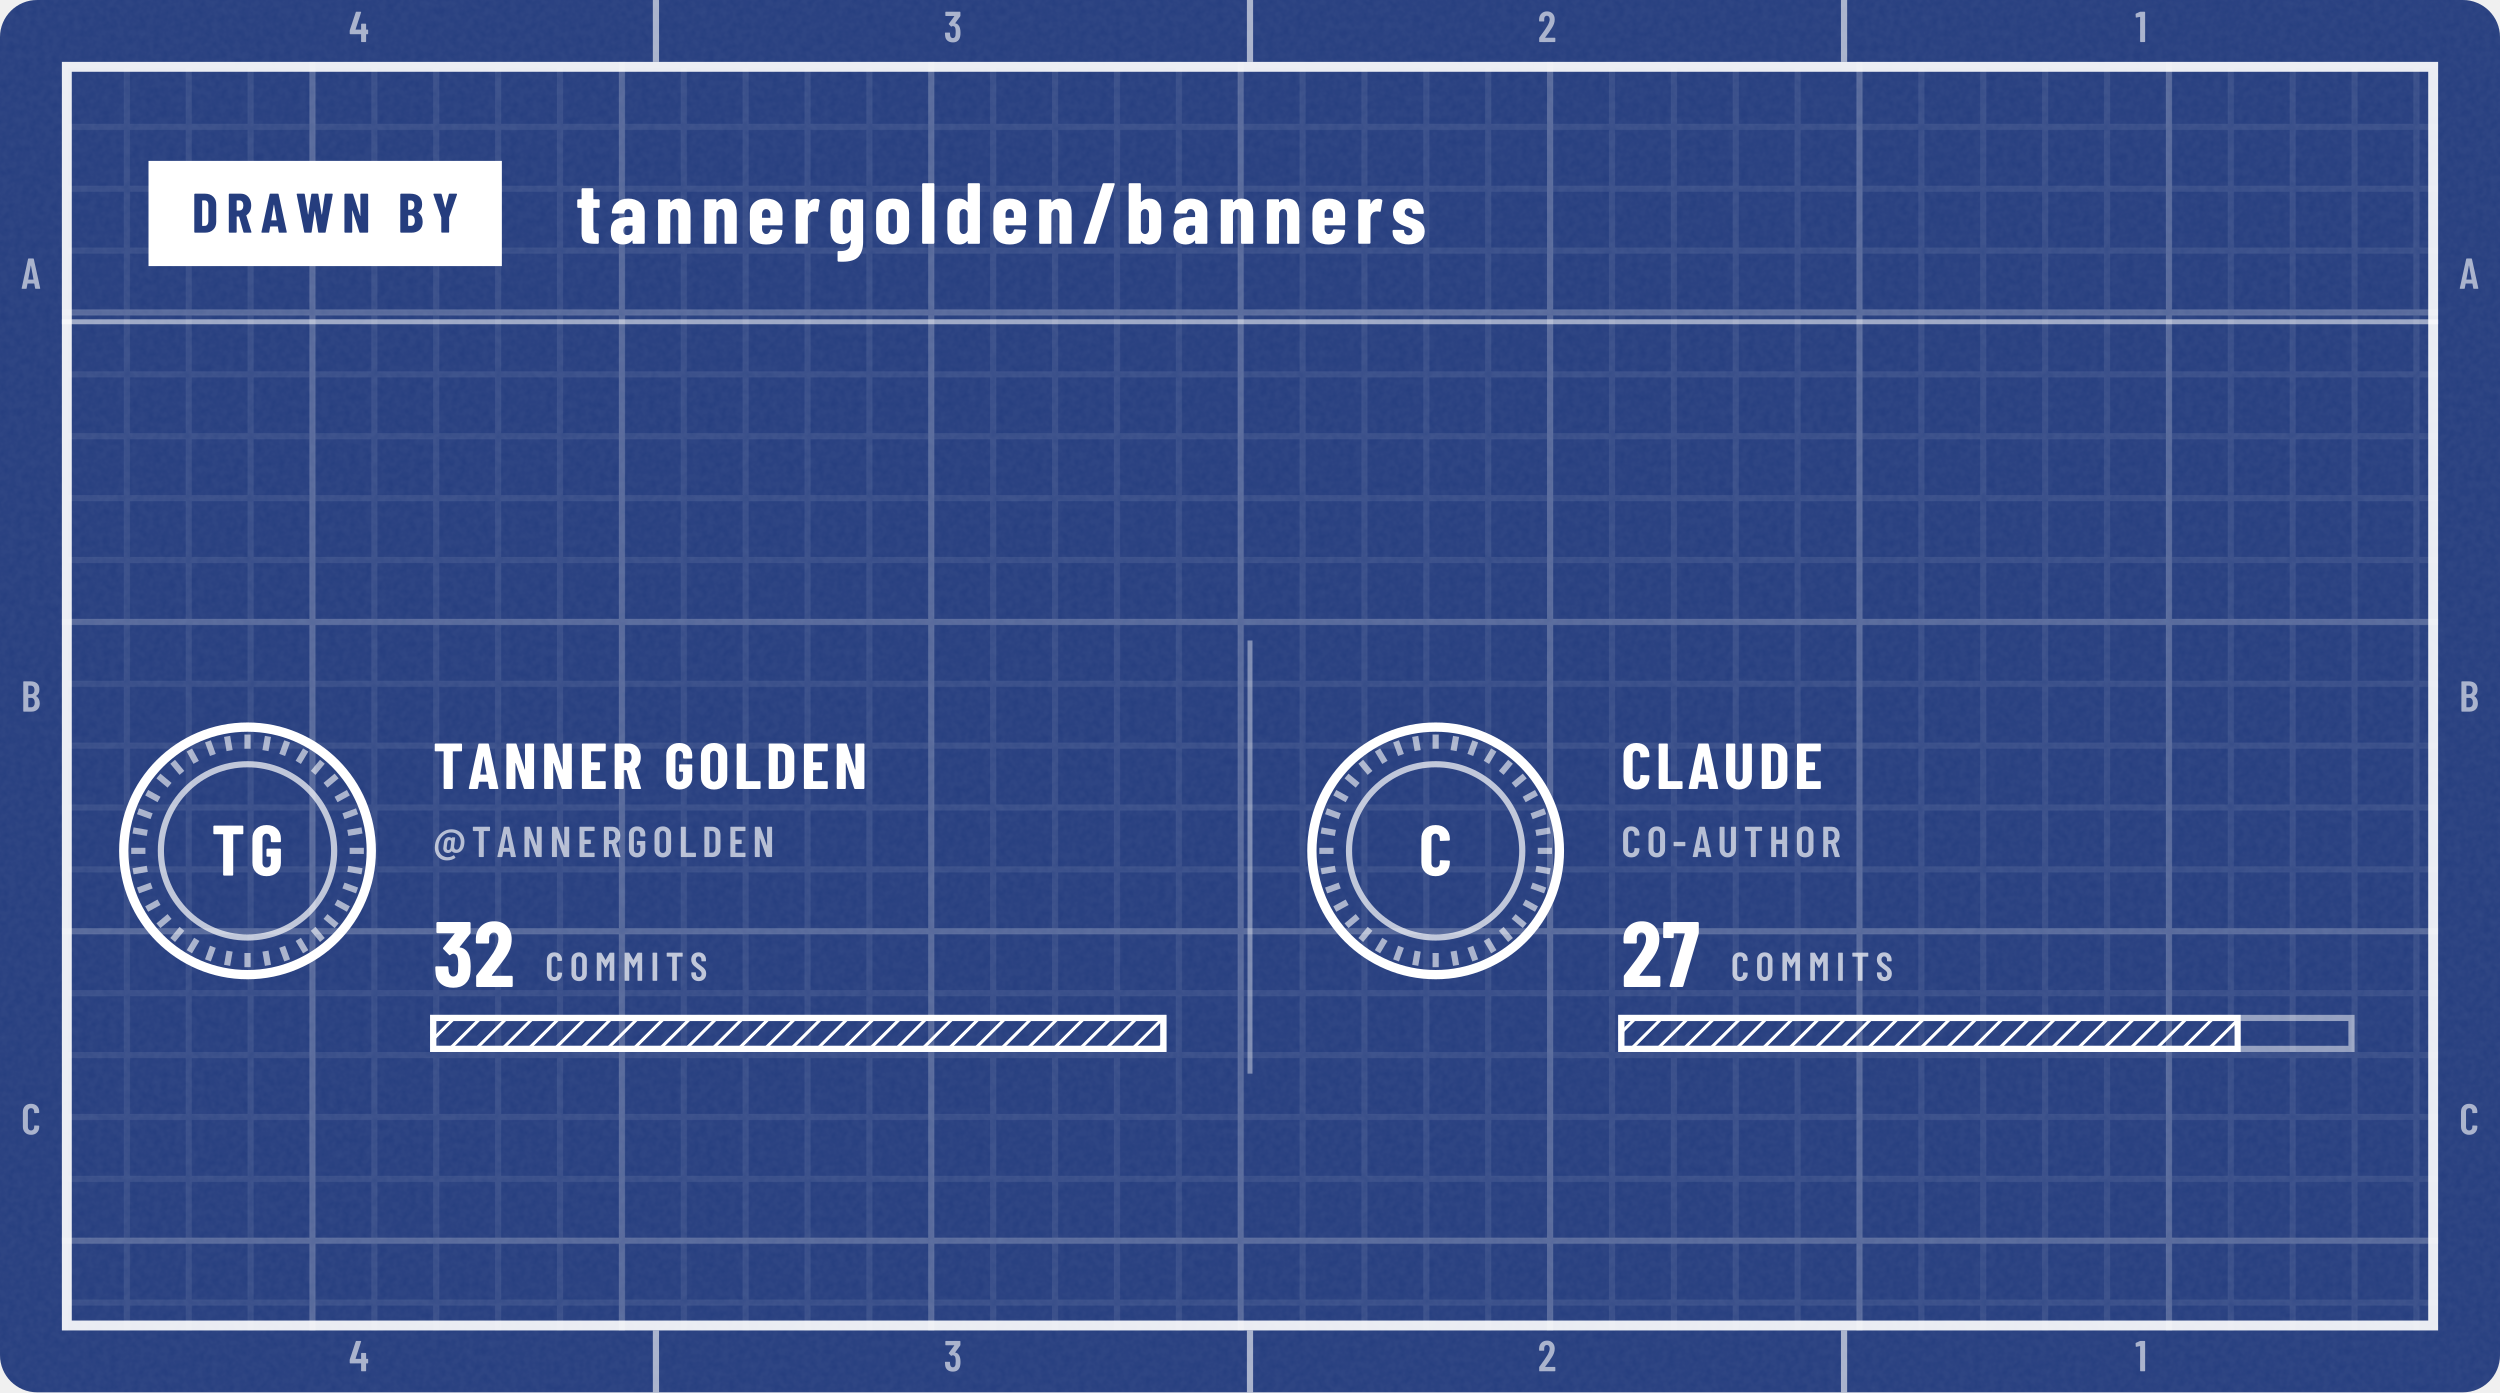
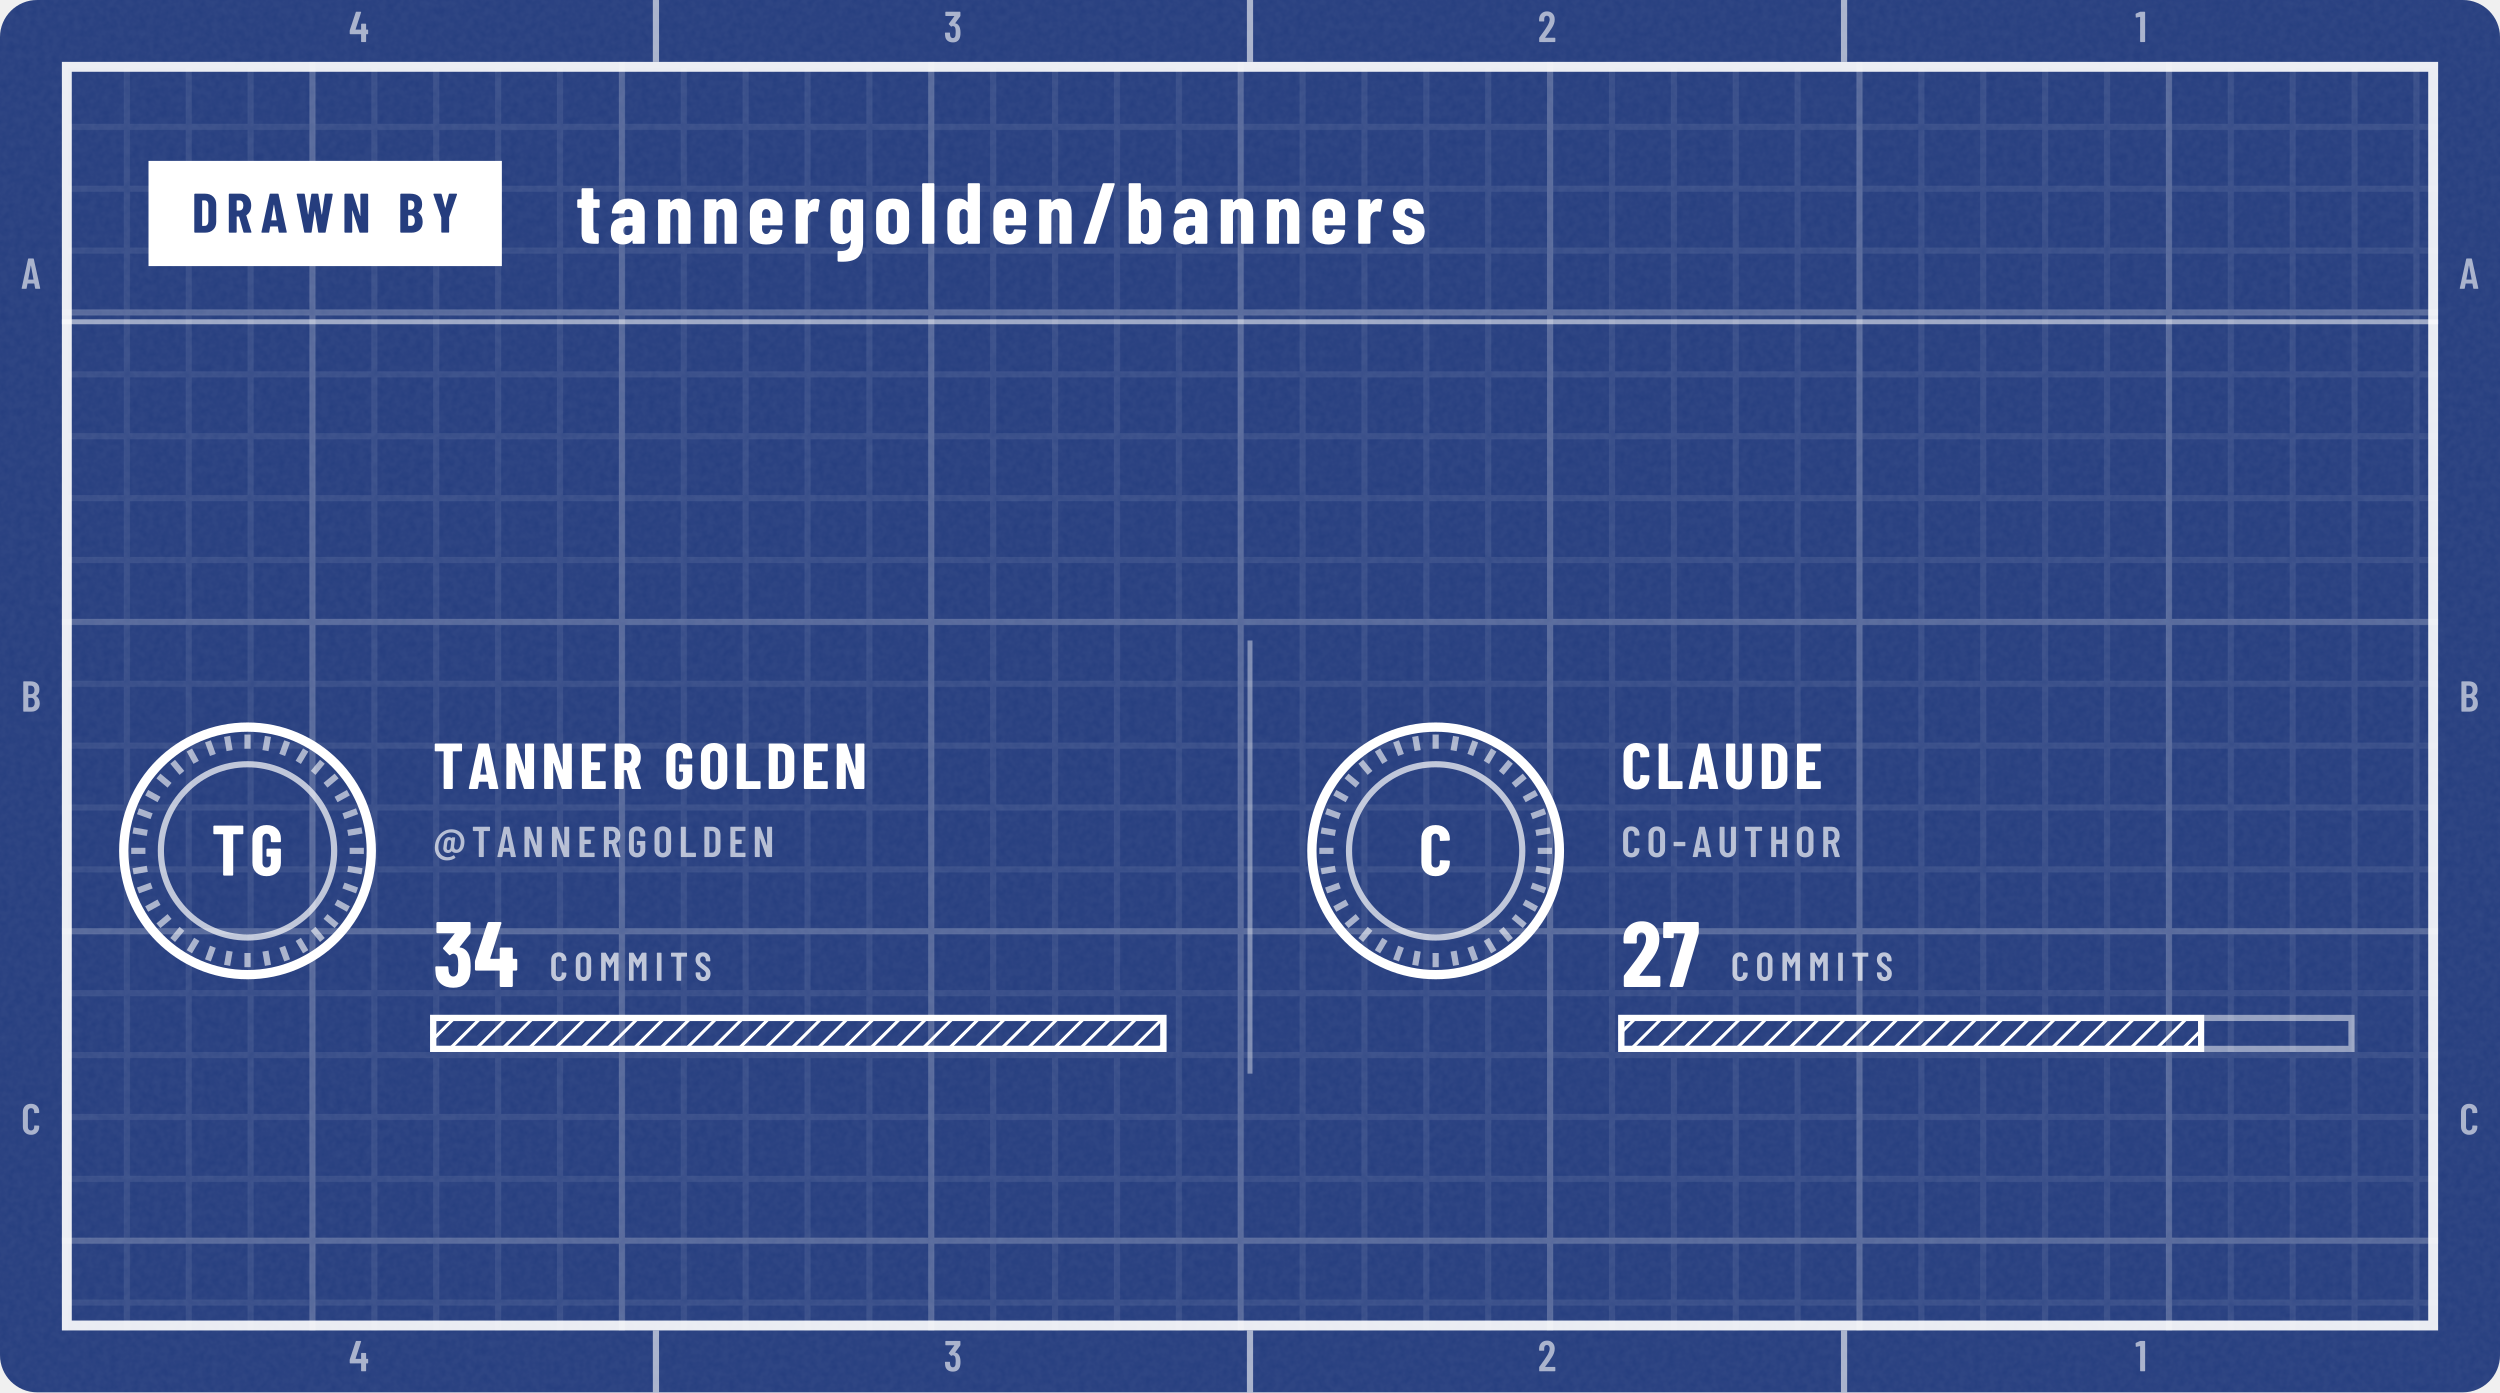
<svg xmlns="http://www.w3.org/2000/svg" width="404" height="225" viewBox="0 0 404 225" role="img" aria-labelledby="t d">
  <defs>
    <clipPath id="kc1">
      <rect x="0" y="0" width="404" height="225" rx="6" />
    </clipPath>
    <filter id="kn2" x="0" y="0" width="100%" height="100%">
      <feTurbulence type="fractalNoise" baseFrequency=".85" numOctaves="2" stitchTiles="stitch" />
      <feColorMatrix values="0 0 0 0 1 0 0 0 0 1 0 0 0 0 1 0 0 0 0.06 0" />
    </filter>
    <pattern id="kp3" width="10" height="10" patternUnits="userSpaceOnUse">
      <path d="M10 .5H.5V10" fill="none" stroke="#FFFFFF" stroke-opacity="0.075" />
    </pattern>
    <pattern id="kp4" width="50" height="50" patternUnits="userSpaceOnUse">
      <path d="M50 .5H.5V50" fill="none" stroke="#FFFFFF" stroke-opacity="0.16" />
    </pattern>
    <clipPath id="kc5">
      <rect x="10" y="10" width="384" height="205" />
    </clipPath>
    <pattern id="kh6" width="3" height="3" patternUnits="userSpaceOnUse" patternTransform="rotate(45)">
      <path d="M0 0V3" stroke="#FFFFFF" stroke-width="1" stroke-opacity="1" />
    </pattern>
    <path id="m45" d="M27 263V339Q27 344 30 348Q34 351 39 351H286Q291 351 294 348Q298 344 298 339V263Q298 258 294 254Q291 251 286 251H39Q34 251 30 254Q27 258 27 263Z" />
    <path id="m49" d="M122 700H218Q223 700 226 696Q230 693 230 688V12Q230 7 226 4Q223 0 218 0H126Q121 0 118 4Q114 7 114 12V576Q114 578 112 580Q111 582 109 581L27 565H24Q13 565 13 576L10 643Q10 653 18 657L107 697Q114 700 122 700Z" />
    <path id="m50" d="M173 100H392Q397 100 400 96Q404 93 404 88V12Q404 7 400 4Q397 0 392 0H43Q38 0 34 4Q31 7 31 12V92Q31 101 36 107L75 160Q114 212 152 266Q189 320 215 363Q273 459 273 522Q273 562 256 585Q238 608 209 608Q180 608 163 586Q146 563 147 526V487Q147 482 144 478Q140 475 135 475H41Q36 475 32 478Q29 482 29 487V530Q33 610 84 659Q134 708 214 708Q293 708 342 656Q390 605 390 521Q390 471 373 422Q356 373 319 317Q294 277 260 229Q225 181 214 166Q184 126 170 106Q168 104 169 102Q170 100 173 100Z" />
    <path id="m51" d="M387 218Q387 169 380 134Q368 66 326 29Q283 -8 210 -8Q134 -8 86 32Q38 73 32 143Q30 165 28 207Q28 219 40 219H132Q144 219 144 207Q146 173 148 156Q153 125 169 108Q185 92 210 92Q234 92 250 108Q266 123 271 152Q276 182 276 230Q276 281 269 315Q263 341 248 355Q233 369 210 369Q195 369 183 360Q177 356 174 356Q172 356 166 360L119 408Q115 412 115 417Q115 421 118 425L243 595Q245 597 244 599Q242 601 239 601H49Q44 601 40 604Q37 608 37 613V688Q37 693 40 696Q44 700 49 700H373Q378 700 382 696Q385 693 385 688V609Q385 602 380 594L266 438Q262 432 268 431Q309 426 338 392Q368 358 378 307Q387 267 387 218Z" />
    <path id="m52" d="M443 275V194Q443 189 440 186Q436 182 431 182H401Q396 182 396 177V12Q396 7 392 4Q389 0 384 0H292Q287 0 284 4Q280 7 280 12V177Q280 182 275 182H29Q24 182 20 186Q17 189 17 194V259Q17 268 19 274L158 690Q161 700 171 700H271Q277 700 280 696Q283 693 281 686L153 293Q152 287 157 287H275Q280 287 280 292V412Q280 417 284 420Q287 424 292 424H384Q389 424 392 420Q396 417 396 412V292Q396 287 401 287H431Q436 287 440 284Q443 280 443 275Z" />
    <path id="m64" d="M722 352Q722 327 719 301Q706 204 655 150Q604 95 529 95Q465 95 431 135Q427 138 424 134Q409 113 387 104Q365 94 343 94Q292 94 262 124Q233 154 233 201Q233 218 238 250L242 283Q244 307 250 347Q268 461 367 461Q380 461 394 456Q409 451 421 440Q428 435 428 442V444Q429 455 441 455H497Q509 455 508 442L484 258Q483 252 483 240Q483 206 499 188Q515 170 541 170Q577 170 602 206Q626 243 634 303Q637 326 637 346Q637 413 609 463Q581 513 530 540Q480 567 414 567Q342 567 279 530Q216 492 174 426Q132 359 122 275Q119 251 119 229Q119 156 149 104Q179 51 228 24Q277 -3 333 -3Q408 -3 468 39Q473 42 476 42Q482 42 485 36L511 -6Q513 -9 513 -14Q513 -19 508 -23Q472 -48 424 -63Q375 -78 319 -78Q239 -78 175 -42Q111 -5 74 62Q38 130 38 221Q38 253 42 280Q55 384 109 466Q163 549 246 595Q328 641 422 641Q510 641 578 605Q646 569 684 504Q722 438 722 352ZM400 212 403 233 404 243 414 326 416 343Q419 365 408 379Q398 393 379 393Q360 393 346 379Q332 365 329 343L326 322Q320 283 320 276L312 212Q311 188 321 174Q331 161 350 161Q369 161 382 175Q396 189 400 212Z" />
    <path id="m65" d="M325 11 306 116Q306 121 300 121H154Q148 121 148 116L129 11Q128 0 116 0H25Q11 0 14 13L162 689Q164 700 175 700H281Q292 700 294 689L442 13V9Q442 0 431 0H338Q326 0 325 11ZM171 212H282Q288 212 287 217L229 533Q228 536 226 536Q224 536 223 533L166 217Q165 212 171 212Z" />
    <path id="m66" d="M242 0H66Q61 0 58 4Q54 7 54 12V688Q54 693 58 696Q61 700 66 700H224Q319 700 373 652Q427 604 427 512Q427 409 354 365Q349 362 352 359Q391 334 413 292Q435 250 435 192Q435 100 382 50Q328 0 242 0ZM170 595V409Q170 404 175 404H226Q267 404 290 429Q313 454 313 500Q313 548 290 574Q267 600 226 600H175Q170 600 170 595ZM319 208Q319 260 296 290Q273 319 233 319H175Q170 319 170 314V106Q170 101 175 101H233Q273 101 296 129Q319 157 319 208Z" />
    <path id="m67" d="M42 180V521Q42 607 94 658Q145 708 230 708Q316 708 368 658Q420 607 420 521V509Q420 504 416 500Q413 496 408 496L315 492Q303 492 303 504V529Q303 564 283 586Q263 608 230 608Q198 608 178 586Q158 564 158 529V171Q158 136 178 114Q198 92 230 92Q263 92 283 114Q303 136 303 171V196Q303 201 306 204Q310 208 315 208L408 204Q413 204 416 200Q420 197 420 192V180Q420 95 368 44Q316 -8 230 -8Q145 -8 94 44Q42 95 42 180Z" />
    <path id="m68" d="M54 12V688Q54 693 58 696Q61 700 66 700H237Q323 700 374 648Q426 596 426 509V191Q426 104 374 52Q323 0 237 0H66Q61 0 58 4Q54 7 54 12ZM175 100 235 101Q268 101 288 128Q309 154 310 198V502Q310 547 290 574Q269 600 234 600H175Q170 600 170 595V105Q170 100 175 100Z" />
    <path id="m69" d="M391 600H175Q170 600 170 595V406Q170 401 175 401H303Q308 401 312 398Q315 394 315 389V312Q315 307 312 304Q308 300 303 300H175Q170 300 170 295V105Q170 100 175 100H391Q396 100 400 96Q403 93 403 88V12Q403 7 400 4Q396 0 391 0H66Q61 0 58 4Q54 7 54 12V688Q54 693 58 696Q61 700 66 700H391Q396 700 400 696Q403 693 403 688V612Q403 607 400 604Q396 600 391 600Z" />
    <path id="m71" d="M42 173V527Q42 609 94 658Q145 708 230 708Q315 708 368 658Q420 609 420 526V487Q420 482 416 478Q413 475 408 475H316Q311 475 308 478Q304 482 304 487V528Q304 564 284 586Q263 608 230 608Q197 608 177 586Q157 564 157 528V172Q157 136 177 114Q197 92 230 92Q263 92 284 114Q304 136 304 172V268Q304 273 299 273H238Q233 273 230 276Q226 280 226 285V358Q226 363 230 366Q233 370 238 370H408Q413 370 416 366Q420 363 420 358V173Q420 91 368 42Q315 -8 230 -8Q145 -8 94 42Q42 91 42 173Z" />
    <path id="m72" d="M319 700H411Q416 700 420 696Q423 693 423 688V12Q423 7 420 4Q416 0 411 0H319Q314 0 310 4Q307 7 307 12V295Q307 300 302 300H175Q170 300 170 295V12Q170 7 166 4Q163 0 158 0H66Q61 0 58 4Q54 7 54 12V688Q54 693 58 696Q61 700 66 700H158Q163 700 166 696Q170 693 170 688V406Q170 401 175 401H302Q307 401 307 406V688Q307 693 310 696Q314 700 319 700Z" />
    <path id="m73" d="M54 12V688Q54 693 58 696Q61 700 66 700H158Q163 700 166 696Q170 693 170 688V12Q170 7 166 4Q163 0 158 0H66Q61 0 58 4Q54 7 54 12Z" />
    <path id="m76" d="M54 12V688Q54 693 58 696Q61 700 66 700H158Q163 700 166 696Q170 693 170 688V105Q170 100 175 100H391Q396 100 400 96Q403 93 403 88V12Q403 7 400 4Q396 0 391 0H66Q61 0 58 4Q54 7 54 12Z" />
    <path id="m77" d="M383 700H475Q480 700 484 696Q487 693 487 688V12Q487 7 484 4Q480 0 475 0H383Q378 0 374 4Q371 7 371 12V484Q371 488 369 488Q367 488 365 485L278 327Q273 319 269 319Q265 319 260 327L173 485Q171 488 169 488Q167 488 167 484V12Q167 7 164 4Q160 0 155 0H63Q58 0 54 4Q51 7 51 12V688Q51 693 54 696Q58 700 63 700H155Q165 700 170 692L267 521Q270 517 273 521L368 692Q373 700 383 700Z" />
    <path id="m78" d="M350 700H441Q446 700 450 696Q453 693 453 688V12Q453 7 450 4Q446 0 441 0H336Q326 0 323 10L174 434Q173 437 170 436Q168 436 168 433L169 12Q169 7 166 4Q162 0 157 0H66Q61 0 58 4Q54 7 54 12V688Q54 693 58 696Q61 700 66 700H169Q179 700 182 690L332 269Q333 266 336 266Q338 267 338 270V688Q338 693 342 696Q345 700 350 700Z" />
    <path id="m79" d="M42 182V518Q42 604 94 656Q147 708 233 708Q319 708 372 656Q425 604 425 518V182Q425 96 372 44Q319 -8 233 -8Q147 -8 94 44Q42 96 42 182ZM309 177V523Q309 561 288 584Q267 608 233 608Q199 608 178 584Q158 561 158 523V177Q158 139 178 116Q199 92 233 92Q267 92 288 116Q309 139 309 177Z" />
    <path id="m82" d="M318 10 233 297Q231 301 228 301H175Q170 301 170 296V12Q170 7 166 4Q163 0 158 0H66Q61 0 58 4Q54 7 54 12V688Q54 693 58 696Q61 700 66 700H254Q307 700 348 674Q388 649 410 602Q433 556 433 496Q433 434 409 389Q385 344 342 321Q338 320 339 315L437 14Q438 12 438 9Q438 0 427 0H331Q321 0 318 10ZM170 595V396Q170 391 175 391H236Q272 391 294 419Q317 447 317 495Q317 543 294 572Q272 600 236 600H175Q170 600 170 595Z" />
    <path id="m83" d="M34 173V199Q34 204 38 208Q41 211 46 211H137Q142 211 146 208Q149 204 149 199V179Q149 140 168 116Q188 92 219 92Q250 92 270 114Q290 137 290 174Q290 200 279 219Q268 238 248 255Q228 272 184 304Q134 340 104 368Q73 396 52 436Q32 475 32 527Q32 610 82 659Q132 708 214 708Q297 708 348 656Q399 605 399 520V496Q399 491 396 488Q392 484 387 484H297Q292 484 288 488Q285 491 285 496V522Q285 561 266 584Q246 608 214 608Q184 608 165 586Q146 565 146 527Q146 491 166 466Q187 441 247 397Q308 352 339 324Q370 295 387 261Q404 227 404 180Q404 95 353 44Q302 -8 219 -8Q136 -8 85 42Q34 92 34 173Z" />
    <path id="m84" d="M425 688V612Q425 607 422 604Q418 600 413 600H286Q281 600 281 595V12Q281 7 278 4Q274 0 269 0H177Q172 0 168 4Q165 7 165 12V595Q165 600 160 600H40Q35 600 32 604Q28 607 28 612V688Q28 693 32 696Q35 700 40 700H413Q418 700 422 696Q425 693 425 688Z" />
    <path id="m85" d="M50 194V688Q50 693 54 696Q57 700 62 700H154Q159 700 162 696Q166 693 166 688V182Q166 142 186 117Q206 92 239 92Q272 92 292 117Q312 142 312 182V688Q312 693 316 696Q319 700 324 700H416Q421 700 424 696Q428 693 428 688V194Q428 103 376 48Q324 -8 239 -8Q153 -8 102 48Q50 103 50 194Z" />
    <path id="n47" d="M18 14 237 690Q240 700 250 700H367Q373 700 376 696Q379 693 377 686L158 10Q155 0 145 0H28Q22 0 19 4Q16 7 18 14Z" />
    <path id="n50" d="M200 121H409Q414 121 418 118Q421 114 421 109V12Q421 7 418 4Q414 0 409 0H39Q34 0 30 4Q27 7 27 12V113Q27 122 32 128Q72 181 88 200Q176 313 213 371Q267 457 267 516Q267 550 254 568Q240 587 217 587Q194 587 180 568Q166 550 167 521V480Q167 475 164 472Q160 468 155 468H36Q31 468 28 472Q24 475 24 480V527Q28 609 83 658Q138 708 223 708Q307 708 358 655Q410 602 410 515Q410 463 394 416Q377 369 340 315Q312 274 244 187L197 127Q195 125 196 123Q197 121 200 121Z" />
    <path id="n51" d="M404 222Q404 178 400 147Q392 75 344 34Q297 -8 217 -8Q134 -8 82 36Q30 80 26 153Q23 180 23 211Q23 223 35 223H152Q164 223 164 211Q164 188 167 168Q170 142 183 128Q196 113 217 113Q237 113 250 127Q263 141 267 165Q270 200 270 237Q270 284 265 311Q261 334 248 346Q236 359 217 359Q202 359 187 346Q181 342 179 342Q175 342 170 347L110 408Q106 412 106 417Q106 421 109 425L230 574Q232 576 231 578Q230 580 227 580H47Q42 580 38 584Q35 587 35 592V688Q35 693 38 696Q42 700 47 700H391Q396 700 400 696Q403 693 403 688V588Q403 580 398 573L286 432Q285 430 285 428Q285 426 287 426Q331 422 362 386Q392 350 399 296Q404 258 404 222Z" />
+     <path id="n52" d="M470 292V189Q470 184 466 180Q463 177 458 177H427Q422 177 422 172V12Q422 7 418 4Q415 0 410 0H293Q288 0 284 4Q281 7 281 12V172Q281 177 276 177H26Q21 177 18 180Q14 184 14 189V271Q14 280 16 286L149 690Q152 700 162 700H289Q295 700 298 696Q301 693 299 686L179 310Q178 304 183 304H276Q281 304 281 309V413Q281 418 284 422Q288 425 293 425H410Q415 425 418 422Q422 418 422 413V309Q422 304 427 304H458Q463 304 466 300Q470 297 470 292Z" />
    <path id="n55" d="M83 14 246 573Q248 579 242 579H132Q127 579 127 574V539Q127 534 124 530Q120 527 115 527H25Q20 527 16 530Q13 534 13 539L14 688Q14 693 18 696Q21 700 26 700H385Q390 700 394 696Q397 693 397 688V586Q397 582 395 572L230 10Q227 0 217 0H93Q87 0 84 4Q81 8 83 14Z" />
    <path id="n65" d="M325 11 309 107Q309 112 303 112H176Q170 112 170 107L154 11Q153 0 141 0H24Q11 0 14 13L161 689Q163 700 174 700H309Q320 700 322 689L468 13L469 9Q469 0 458 0H338Q326 0 325 11ZM194 221H284Q289 221 288 226L241 499Q240 502 238 502Q236 502 235 499L190 226Q190 221 194 221Z" />
    <path id="n66" d="M245 0H56Q51 0 48 4Q44 7 44 12V688Q44 693 48 696Q51 700 56 700H223Q323 700 380 652Q436 604 436 509Q436 410 368 365Q364 362 367 359Q446 303 446 193Q446 100 390 50Q334 0 245 0ZM185 574V417Q185 412 190 412H226Q260 412 279 434Q298 455 298 494Q298 535 280 557Q261 579 226 579H190Q185 579 185 574ZM305 214Q305 258 286 284Q267 310 235 310H190Q185 310 185 305V127Q185 122 190 122H234Q267 122 286 146Q305 170 305 214Z" />
    <path id="n67" d="M34 189V513Q34 602 88 655Q143 708 233 708Q324 708 378 655Q433 602 433 513V502Q433 497 430 494Q426 490 421 490L304 485Q292 485 292 496V522Q292 551 276 569Q260 587 233 587Q207 587 191 569Q175 551 175 522V177Q175 148 191 130Q207 113 233 113Q260 113 276 130Q292 148 292 177V204Q292 209 296 212Q299 216 304 216L421 211Q426 211 430 208Q433 204 433 199V189Q433 99 378 46Q323 -8 233 -8Q143 -8 88 46Q34 99 34 189Z" />
    <path id="n68" d="M44 12V688Q44 693 48 696Q51 700 56 700H237Q328 700 383 647Q438 594 438 506V194Q438 106 383 53Q328 0 237 0H56Q51 0 48 4Q44 7 44 12ZM190 121 235 122Q262 123 279 145Q296 167 297 203V497Q297 535 280 557Q263 579 234 579H190Q185 579 185 574V126Q185 121 190 121Z" />
    <path id="n69" d="M399 579H190Q185 579 185 574V416Q185 411 190 411H310Q315 411 318 408Q322 404 322 399V302Q322 297 318 294Q315 290 310 290H190Q185 290 185 285V126Q185 121 190 121H399Q404 121 408 118Q411 114 411 109V12Q411 7 408 4Q404 0 399 0H56Q51 0 48 4Q44 7 44 12V688Q44 693 48 696Q51 700 56 700H399Q404 700 408 696Q411 693 411 688V591Q411 586 408 582Q404 579 399 579Z" />
    <path id="n71" d="M34 181V519Q34 605 88 656Q143 708 233 708Q323 708 378 656Q433 604 433 518V480Q433 475 430 472Q426 468 421 468H304Q299 468 296 472Q292 475 292 480V520Q292 550 276 568Q260 587 233 587Q207 587 191 568Q175 550 175 520V180Q175 150 191 132Q207 113 233 113Q260 113 276 132Q292 150 292 180V260Q292 265 287 265H243Q238 265 234 268Q231 272 231 277V366Q231 371 234 374Q238 378 243 378H421Q426 378 430 374Q433 371 433 366V181Q433 95 378 44Q323 -8 233 -8Q143 -8 88 44Q34 95 34 181Z" />
    <path id="n76" d="M44 12V688Q44 693 48 696Q51 700 56 700H173Q178 700 182 696Q185 693 185 688V126Q185 121 190 121H400Q405 121 408 118Q412 114 412 109V12Q412 7 408 4Q405 0 400 0H56Q51 0 48 4Q44 7 44 12Z" />
    <path id="n78" d="M342 700H458Q463 700 466 696Q470 693 470 688V12Q470 7 466 4Q463 0 458 0H326Q316 0 313 10L189 397Q188 400 186 400Q183 399 183 396L184 12Q184 7 180 4Q177 0 172 0H56Q51 0 48 4Q44 7 44 12V688Q44 693 48 696Q51 700 56 700H187Q197 700 200 690L325 303Q326 300 328 300Q331 301 331 304L330 688Q330 693 334 696Q337 700 342 700Z" />
    <path id="n79" d="M34 190V510Q34 600 89 654Q144 708 236 708Q328 708 384 654Q439 600 439 510V190Q439 100 384 46Q328 -8 236 -8Q144 -8 89 46Q34 100 34 190ZM298 184V516Q298 548 281 568Q264 587 236 587Q208 587 192 568Q175 548 175 516V184Q175 152 192 132Q208 113 236 113Q264 113 281 132Q298 152 298 184Z" />
    <path id="n82" d="M306 10 229 286Q227 290 224 290H190Q185 290 185 285V12Q185 7 182 4Q178 0 173 0H56Q51 0 48 4Q44 7 44 12V688Q44 693 48 696Q51 700 56 700H258Q313 700 356 674Q399 647 422 599Q446 551 446 489Q446 430 424 385Q401 340 361 315Q359 314 358 312Q357 311 358 309L450 14L451 10Q451 0 440 0H320Q309 0 306 10ZM185 574V403Q185 398 190 398H235Q266 398 286 422Q305 447 305 488Q305 530 286 554Q266 579 235 579H190Q185 579 185 574Z" />
    <path id="n84" d="M444 688V591Q444 586 440 582Q437 579 432 579H307Q302 579 302 574V12Q302 7 298 4Q295 0 290 0H173Q168 0 164 4Q161 7 161 12V574Q161 579 156 579H36Q31 579 28 582Q24 586 24 591V688Q24 693 28 696Q31 700 36 700H432Q437 700 440 696Q444 693 444 688Z" />
    <path id="n85" d="M41 199V688Q41 693 44 696Q48 700 53 700H170Q175 700 178 696Q182 693 182 688V185Q182 153 198 133Q214 113 240 113Q266 113 282 133Q297 153 297 185V688Q297 693 300 696Q304 700 309 700H426Q431 700 434 696Q438 693 438 688V199Q438 105 384 48Q329 -8 240 -8Q150 -8 96 48Q41 105 41 199Z" />
    <path id="n87" d="M156 11 21 687 20 691Q20 700 31 700H153Q165 700 166 689L223 329Q224 325 226 325Q228 325 229 329L283 689Q284 700 296 700H397Q409 700 410 689L469 329Q470 325 472 325Q474 325 475 329L526 689Q527 700 539 700H657Q670 700 668 687L541 11Q540 0 528 0H420Q408 0 407 11L348 381Q347 385 345 385Q343 385 342 381L289 11Q288 0 276 0H169Q158 0 156 11Z" />
    <path id="n89" d="M166 13V273L165 279L25 686Q24 688 24 691Q24 700 35 700H158Q169 700 172 690L234 451Q235 448 237 448Q239 448 240 451L302 690Q305 700 316 700H439Q445 700 448 696Q451 693 449 686L308 279L307 273V13Q307 8 304 4Q300 1 295 1H178Q173 1 170 4Q166 8 166 13Z" />
    <path id="n97" d="M415 355V12Q415 7 412 4Q408 0 403 0H286Q281 0 278 4Q274 7 274 12V34Q274 37 272 38Q270 39 268 36Q235 -6 166 -8Q108 -8 66 24Q23 56 23 146Q23 239 74 274Q126 309 223 309H269Q274 309 274 314V339Q274 366 260 384Q245 401 223 401Q206 401 194 390Q183 380 180 361Q179 349 167 349L47 350Q35 350 35 362Q40 435 92 478Q144 522 224 522Q309 522 362 476Q415 430 415 355ZM274 158V205Q274 210 269 210H228Q201 210 184 194Q168 179 168 152Q168 127 180 114Q193 101 214 101Q237 101 256 116Q274 132 274 158Z" />
    <path id="n98" d="M414 354V160Q414 81 379 36Q344 -8 275 -8Q219 -8 185 30Q183 32 181 32Q179 31 179 28V12Q179 7 176 4Q172 0 167 0H50Q45 0 42 4Q38 7 38 12V688Q38 693 42 696Q45 700 50 700H167Q172 700 176 696Q179 693 179 688V485Q179 483 181 483Q185 483 189 488Q223 522 275 522Q343 522 378 478Q414 435 414 354ZM226 401Q208 401 195 389Q182 377 179 357V157Q182 137 195 125Q208 113 226 113Q247 113 260 129Q273 145 273 170V344Q273 369 260 385Q247 401 226 401Z" />
    <path id="n100" d="M278 700H395Q400 700 404 696Q407 693 407 688V12Q407 7 404 4Q400 0 395 0H278Q273 0 270 4Q266 7 266 12V28Q266 31 264 32Q262 32 260 30Q226 -8 170 -8Q101 -8 66 36Q31 81 31 160V354Q31 435 66 478Q102 522 170 522Q192 522 216 514Q240 505 260 483Q262 481 264 482Q266 482 266 485V688Q266 693 270 696Q273 700 278 700ZM266 157V357Q263 377 250 389Q237 401 219 401Q198 401 185 385Q172 369 172 344V170Q172 145 185 129Q198 113 219 113Q237 113 250 125Q263 137 266 157Z" />
    <path id="n101" d="M397 213H177Q172 213 172 208V171Q172 146 186 130Q199 113 220 113Q239 113 251 126Q263 138 267 157Q270 167 280 167L395 161Q400 161 404 158Q407 154 406 148Q399 71 352 32Q306 -8 220 -8Q131 -8 81 36Q31 81 31 160V354Q31 430 82 476Q132 522 220 522Q308 522 358 476Q409 430 409 354V225Q409 220 406 216Q402 213 397 213ZM172 344V305Q172 300 177 300H263Q268 300 268 305V344Q268 369 254 385Q241 401 220 401Q199 401 186 385Q172 369 172 344Z" />
    <path id="n103" d="M279 514H396Q401 514 404 510Q408 507 408 502V24Q408 -87 356 -147Q303 -207 167 -207Q140 -207 125 -206Q113 -205 113 -193V-95Q113 -82 126 -84Q185 -86 216 -72Q246 -59 256 -32Q267 -5 267 39Q267 42 265 42Q263 42 261 39Q243 15 218 6Q192 -4 168 -4Q99 -4 65 40Q31 85 31 164V354Q31 435 66 478Q100 522 168 522Q229 522 261 477Q263 474 265 475Q267 476 267 479V502Q267 507 270 510Q274 514 279 514ZM267 175V344Q267 369 254 385Q240 401 219 401Q198 401 185 385Q172 369 172 344V175Q172 150 185 134Q198 118 219 118Q240 118 254 134Q267 150 267 175Z" />
    <path id="n108" d="M34 12V688Q34 693 38 696Q41 700 46 700H163Q168 700 172 696Q175 693 175 688V12Q175 7 172 4Q168 0 163 0H46Q41 0 38 4Q34 7 34 12Z" />
    <path id="n110" d="M413 351V12Q413 7 410 4Q406 0 401 0H284Q279 0 276 4Q272 7 272 12V340Q272 369 260 385Q249 401 227 401Q204 401 192 384Q179 368 179 338V12Q179 7 176 4Q172 0 167 0H50Q45 0 42 4Q38 7 38 12V502Q38 507 42 510Q45 514 50 514H167Q172 514 176 510Q179 507 179 502V483Q179 480 182 480Q184 480 188 484Q220 522 277 522Q345 522 379 477Q413 432 413 351Z" />
    <path id="n111" d="M31 160V354Q31 430 82 476Q133 522 221 522Q310 522 361 476Q412 430 412 354V160Q412 82 362 37Q311 -8 221 -8Q132 -8 82 37Q31 82 31 160ZM271 171V344Q271 369 257 385Q243 401 221 401Q199 401 186 385Q172 369 172 344V171Q172 146 186 130Q199 114 221 114Q243 114 257 130Q271 146 271 171Z" />
    <path id="n114" d="M310 510Q318 505 316 495L297 378Q296 367 283 370Q272 374 256 374Q241 374 230 370Q207 366 193 342Q179 319 179 288V13Q179 8 176 4Q172 1 167 1H50Q45 1 42 4Q38 8 38 13V502Q38 507 42 510Q45 514 50 514H167Q172 514 176 510Q179 507 179 502V463Q179 459 180 458Q182 458 184 461Q211 520 268 520Q295 520 310 510Z" />
    <path id="n115" d="M24 142V149Q24 154 28 158Q31 161 36 161H146Q151 161 154 158Q158 154 158 149V146Q158 125 173 112Q188 98 210 98Q230 98 242 110Q253 121 253 139Q253 161 234 174Q215 186 192 194Q168 203 159 206Q104 226 66 262Q29 297 29 364Q29 437 77 479Q125 521 205 521Q288 521 336 477Q385 433 385 358Q385 353 382 350Q378 346 373 346H266Q261 346 258 350Q254 353 254 358V366Q254 386 242 398Q229 411 209 411Q188 411 176 398Q164 384 164 366Q164 342 184 328Q205 315 247 299Q290 283 320 266Q351 250 373 220Q395 189 395 143Q395 74 344 34Q294 -7 210 -7Q125 -7 74 34Q24 74 24 142Z" />
    <path id="n116" d="M260 415H204Q199 415 199 410V172Q199 143 210 132Q221 121 243 122H250Q255 122 258 118Q262 115 262 110V12Q262 7 258 4Q255 0 250 0H210Q137 0 100 24Q63 49 63 118V410Q63 415 58 415H25Q20 415 16 418Q13 422 13 427V502Q13 507 16 510Q20 514 25 514H58Q63 514 63 519V630Q63 635 66 638Q70 642 75 642H187Q192 642 196 638Q199 635 199 630V519Q199 514 204 514H260Q265 514 268 510Q272 507 272 502V427Q272 422 268 418Q265 415 260 415Z" />
  </defs>
  <rect y="0" width="404" height="225" rx="6" fill="#253D7E" />
  <rect y="0" width="404" height="225" clip-path="url(#kc1)" filter="url(#kn2)" />
  <g clip-path="url(#kc5)">
    <rect y="0" width="404" height="225" fill="url(#kp3)" />
    <rect y="0" width="404" height="225" fill="url(#kp4)" />
  </g>
  <rect x="10.8" y="10.8" width="382.4" height="203.4" fill="none" stroke="#FFFFFF" stroke-opacity="0.9" stroke-width="1.6" />
  <path d="M106 0V10M106 215V225M202 0V10M202 215V225M298 0V10M298 215V225" stroke="#FFFFFF" stroke-opacity="0.6" />
  <g transform="scale(0.007 -0.007)" fill="#FFFFFF" fill-opacity="0.6">
    <use href="#m52" x="8056" y="-971" />
    <use href="#m52" x="8056" y="-31657" />
    <use href="#m51" x="21787" y="-971" />
    <use href="#m51" x="21787" y="-31657" />
    <use href="#m50" x="35502" y="-971" />
    <use href="#m50" x="35502" y="-31657" />
    <use href="#m49" x="49292" y="-971" />
    <use href="#m49" x="49292" y="-31657" />
    <use href="#m65" x="486" y="-6667" />
    <use href="#m65" x="56772" y="-6667" />
    <use href="#m66" x="483" y="-16429" />
    <use href="#m66" x="56769" y="-16429" />
    <use href="#m67" x="486" y="-26190" />
    <use href="#m67" x="56772" y="-26190" />
  </g>
  <rect x="24" y="26" width="57.1" height="17" fill="#FFFFFF" />
  <g transform="translate(31 37.6) scale(0.009 -0.009)" fill="#253D7E">
    <use href="#n68" x="0" />
    <use href="#n82" x="620" />
    <use href="#n65" x="1236" />
    <use href="#n87" x="1862" />
    <use href="#n78" x="2696" />
    <use href="#n66" x="3699" />
    <use href="#n89" x="4313" />
  </g>
  <g transform="translate(93.1 39.4) scale(0.014 -0.014)" fill="#FFFFFF">
    <use href="#n116" x="0" />
    <use href="#n97" x="377" />
    <use href="#n110" x="908" />
    <use href="#n110" x="1441" />
    <use href="#n101" x="1974" />
    <use href="#n114" x="2496" />
    <use href="#n103" x="2905" />
    <use href="#n111" x="3432" />
    <use href="#n108" x="3960" />
    <use href="#n100" x="4254" />
    <use href="#n101" x="4785" />
    <use href="#n110" x="5307" />
    <use href="#n47" x="5840" />
    <use href="#n98" x="6340" />
    <use href="#n97" x="6871" />
    <use href="#n110" x="7403" />
    <use href="#n110" x="7935" />
    <use href="#n101" x="8468" />
    <use href="#n114" x="8990" />
    <use href="#n115" x="9400" />
  </g>
  <path d="M10 52H394" fill="none" stroke="#FFFFFF" stroke-opacity="0.55" stroke-width=".8" />
  <circle cx="40" cy="137.5" r="20" fill="none" stroke="#FFFFFF" stroke-width="1.5" />
  <circle cx="40" cy="137.5" r="14" fill="none" stroke="#FFFFFF" stroke-opacity="0.7" />
  <path d="M56.5 137.5L58.8 137.5M56.2 140.4L58.5 140.8M55.5 143.1L57.7 143.9M54.3 145.8L56.3 146.9M52.6 148.1L54.4 149.6M50.6 150.1L52.1 151.9M48.2 151.8L49.4 153.8M45.6 153L46.4 155.2M42.9 153.7L43.3 156M40 154L40 156.3M37.1 153.7L36.7 156M34.4 153L33.6 155.2M31.8 151.8L30.6 153.8M29.4 150.1L27.9 151.9M27.4 148.1L25.6 149.6M25.7 145.8L23.7 146.9M24.5 143.1L22.3 143.9M23.8 140.4L21.5 140.8M23.5 137.5L21.2 137.5M23.8 134.6L21.5 134.2M24.5 131.9L22.3 131.1M25.7 129.2L23.7 128.1M27.4 126.9L25.6 125.4M29.4 124.9L27.9 123.1M31.7 123.2L30.6 121.2M34.4 122L33.6 119.8M37.1 121.3L36.7 119M40 121L40 118.7M42.9 121.3L43.3 119M45.6 122L46.4 119.8M48.2 123.2L49.4 121.2M50.6 124.9L52.1 123.1M52.6 126.9L54.4 125.4M54.3 129.2L56.3 128.1M55.5 131.9L57.7 131.1M56.2 134.6L58.5 134.2" fill="none" stroke="#FFFFFF" stroke-opacity="0.6" />
  <g transform="translate(34.2 141.5) scale(0.01154 -0.01154)" fill="#FFFFFF">
    <use href="#n84" x="0" />
    <use href="#n71" x="537" />
  </g>
  <g transform="translate(70 127.5) scale(0.0105 -0.0105)" fill="#FFFFFF">
    <use href="#n84" x="0" />
    <use href="#n65" x="535" />
    <use href="#n78" x="1083" />
    <use href="#n78" x="1664" />
    <use href="#n69" x="2245" />
    <use href="#n82" x="2749" />
    <use href="#n71" x="3554" />
    <use href="#n79" x="4087" />
    <use href="#n76" x="4627" />
    <use href="#n68" x="5120" />
    <use href="#n69" x="5662" />
    <use href="#n78" x="6167" />
  </g>
  <g transform="translate(70 138.5) scale(0.007 -0.007)" fill="#FFFFFF" fill-opacity="0.66">
    <use href="#m64" x="0" />
    <use href="#m84" x="888" />
    <use href="#m65" x="1468" />
    <use href="#m78" x="2053" />
    <use href="#m78" x="2688" />
    <use href="#m69" x="3324" />
    <use href="#m82" x="3887" />
    <use href="#m71" x="4477" />
    <use href="#m79" x="5068" />
    <use href="#m76" x="5663" />
    <use href="#m68" x="6207" />
    <use href="#m69" x="6807" />
    <use href="#m78" x="7371" />
  </g>
  <g transform="translate(70 159.5) scale(0.015 -0.015)" fill="#FFFFFF">
    <use href="#n51" x="0" />
-     <use href="#n50" x="436" />
-   </g>
-   <g transform="translate(88.1 158.5) scale(0.0065 -0.0065)" fill="#FFFFFF" fill-opacity="0.7">
+     <use href="#n52" x="436" />
+   </g>
+   <g transform="translate(88.8 158.5) scale(0.0065 -0.0065)" fill="#FFFFFF" fill-opacity="0.7">
    <use href="#m67" x="0" />
    <use href="#m79" x="611" />
    <use href="#m77" x="1232" />
    <use href="#m77" x="1924" />
    <use href="#m73" x="2615" />
    <use href="#m84" x="2993" />
    <use href="#m83" x="3599" />
  </g>
  <rect x="70" y="164.5" width="118" height="5" fill="none" stroke="#FFFFFF" stroke-opacity="0.5" />
  <rect x="70" y="164.5" width="118" height="5" fill="url(#kh6)" stroke="#FFFFFF" stroke-width="1" />
  <path d="M202 103.5V173.5" fill="none" stroke="#FFFFFF" stroke-opacity="0.4" stroke-width=".8" />
  <circle cx="232" cy="137.5" r="20" fill="none" stroke="#FFFFFF" stroke-width="1.5" />
  <circle cx="232" cy="137.5" r="14" fill="none" stroke="#FFFFFF" stroke-opacity="0.7" />
  <path d="M248.5 137.5L250.8 137.5M248.2 140.4L250.5 140.8M247.5 143.1L249.7 143.9M246.3 145.8L248.3 146.9M244.6 148.1L246.4 149.6M242.6 150.1L244.1 151.9M240.2 151.8L241.4 153.8M237.6 153L238.4 155.2M234.9 153.7L235.3 156M232 154L232 156.3M229.1 153.7L228.7 156M226.4 153L225.6 155.2M223.8 151.8L222.6 153.8M221.4 150.1L219.9 151.9M219.4 148.1L217.6 149.6M217.7 145.8L215.7 146.9M216.5 143.1L214.3 143.9M215.8 140.4L213.5 140.8M215.5 137.5L213.2 137.5M215.8 134.6L213.5 134.2M216.5 131.9L214.3 131.1M217.7 129.2L215.7 128.1M219.4 126.9L217.6 125.4M221.4 124.9L219.9 123.1M223.8 123.2L222.6 121.2M226.4 122L225.6 119.8M229.1 121.3L228.7 119M232 121L232 118.7M234.9 121.3L235.3 119M237.6 122L238.4 119.8M240.2 123.2L241.4 121.2M242.6 124.9L244.1 123.1M244.6 126.9L246.4 125.4M246.3 129.2L248.3 128.1M247.5 131.9L249.7 131.1M248.2 134.6L250.5 134.2" fill="none" stroke="#FFFFFF" stroke-opacity="0.6" />
  <g transform="translate(229.3 141.5) scale(0.01154 -0.01154)" fill="#FFFFFF">
    <use href="#n67" x="0" />
  </g>
  <g transform="translate(262 127.5) scale(0.0105 -0.0105)" fill="#FFFFFF">
    <use href="#n67" x="0" />
    <use href="#n76" x="531" />
    <use href="#n65" x="1023" />
    <use href="#n85" x="1572" />
    <use href="#n68" x="2118" />
    <use href="#n69" x="2660" />
  </g>
  <g transform="translate(262 138.5) scale(0.007 -0.007)" fill="#FFFFFF" fill-opacity="0.66">
    <use href="#m67" x="0" />
    <use href="#m79" x="586" />
    <use href="#m45" x="1181" />
    <use href="#m65" x="1635" />
    <use href="#m85" x="2219" />
    <use href="#m84" x="2826" />
    <use href="#m72" x="3406" />
    <use href="#m79" x="4012" />
    <use href="#m82" x="4608" />
  </g>
  <g transform="translate(262 159.5) scale(0.015 -0.015)" fill="#FFFFFF">
    <use href="#n50" x="0" />
    <use href="#n55" x="438" />
  </g>
  <g transform="translate(279.7 158.5) scale(0.0065 -0.0065)" fill="#FFFFFF" fill-opacity="0.7">
    <use href="#m67" x="0" />
    <use href="#m79" x="611" />
    <use href="#m77" x="1232" />
    <use href="#m77" x="1924" />
    <use href="#m73" x="2615" />
    <use href="#m84" x="2993" />
    <use href="#m83" x="3599" />
  </g>
  <rect x="262" y="164.5" width="118" height="5" fill="none" stroke="#FFFFFF" stroke-opacity="0.5" />
-   <rect x="262" y="164.5" width="99.6" height="5" fill="url(#kh6)" stroke="#FFFFFF" stroke-width="1" />
+   <rect x="262" y="164.5" width="93.7" height="5" fill="url(#kh6)" stroke="#FFFFFF" stroke-width="1" />
</svg>
